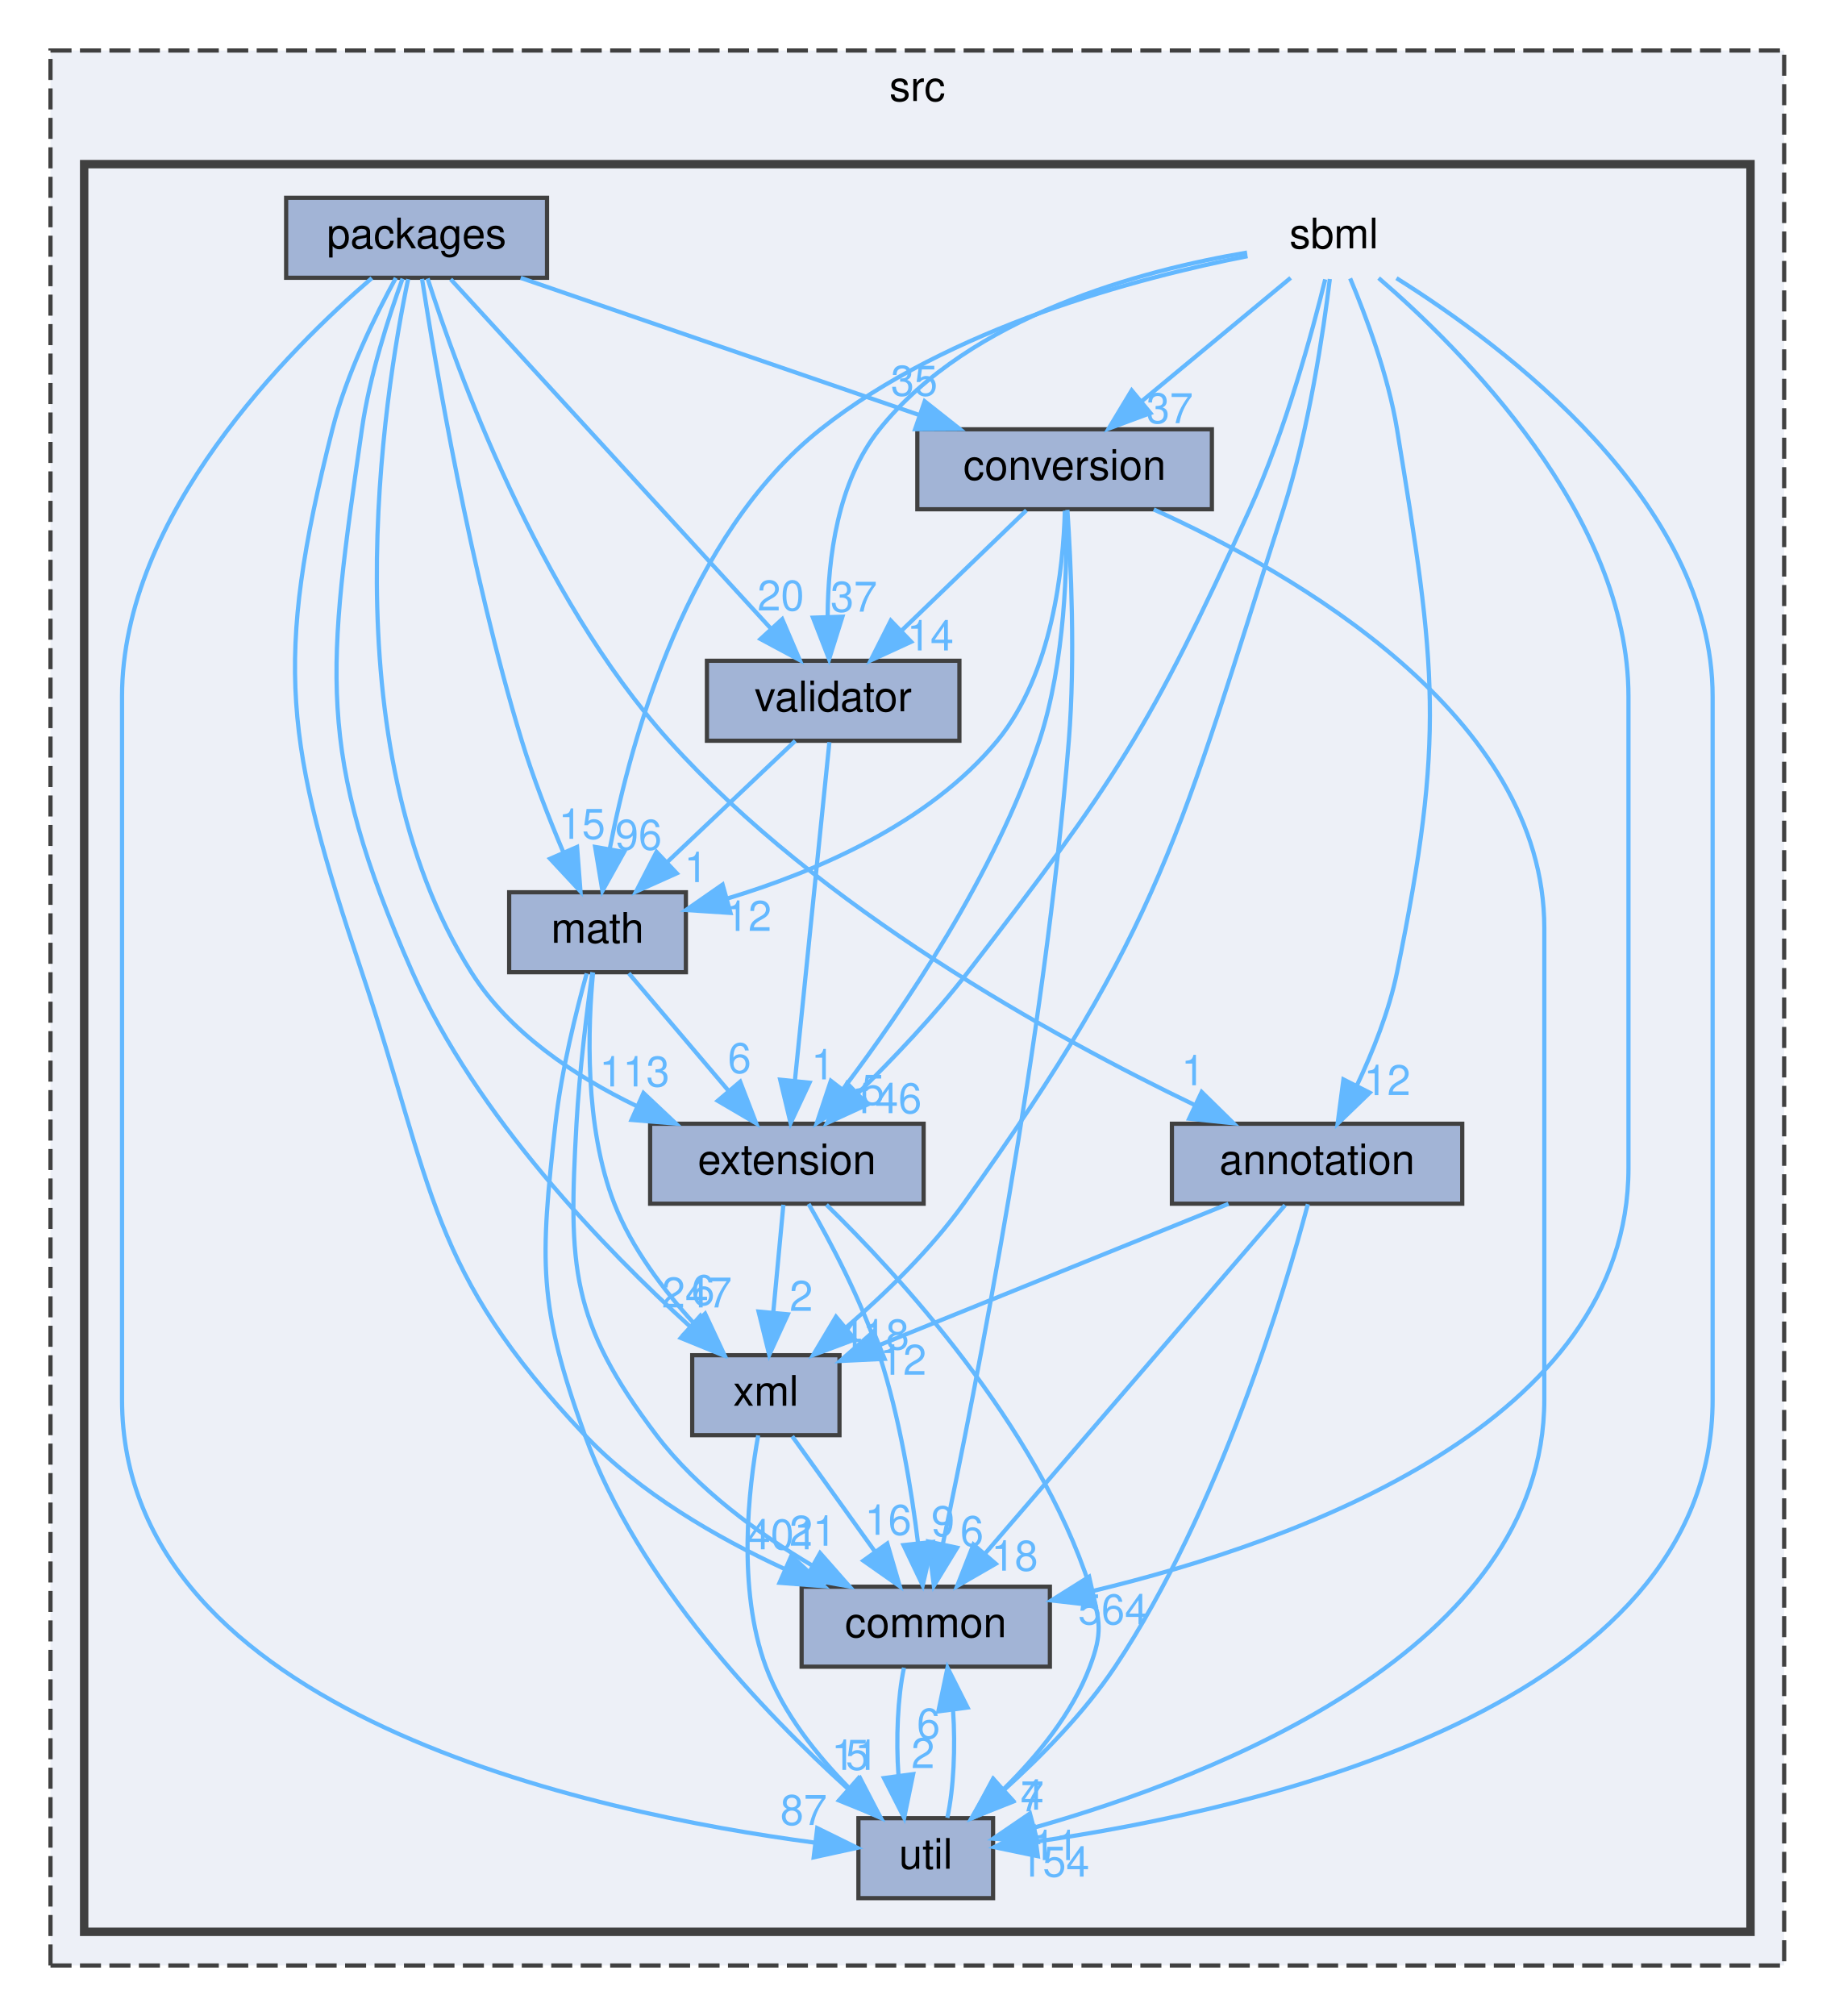
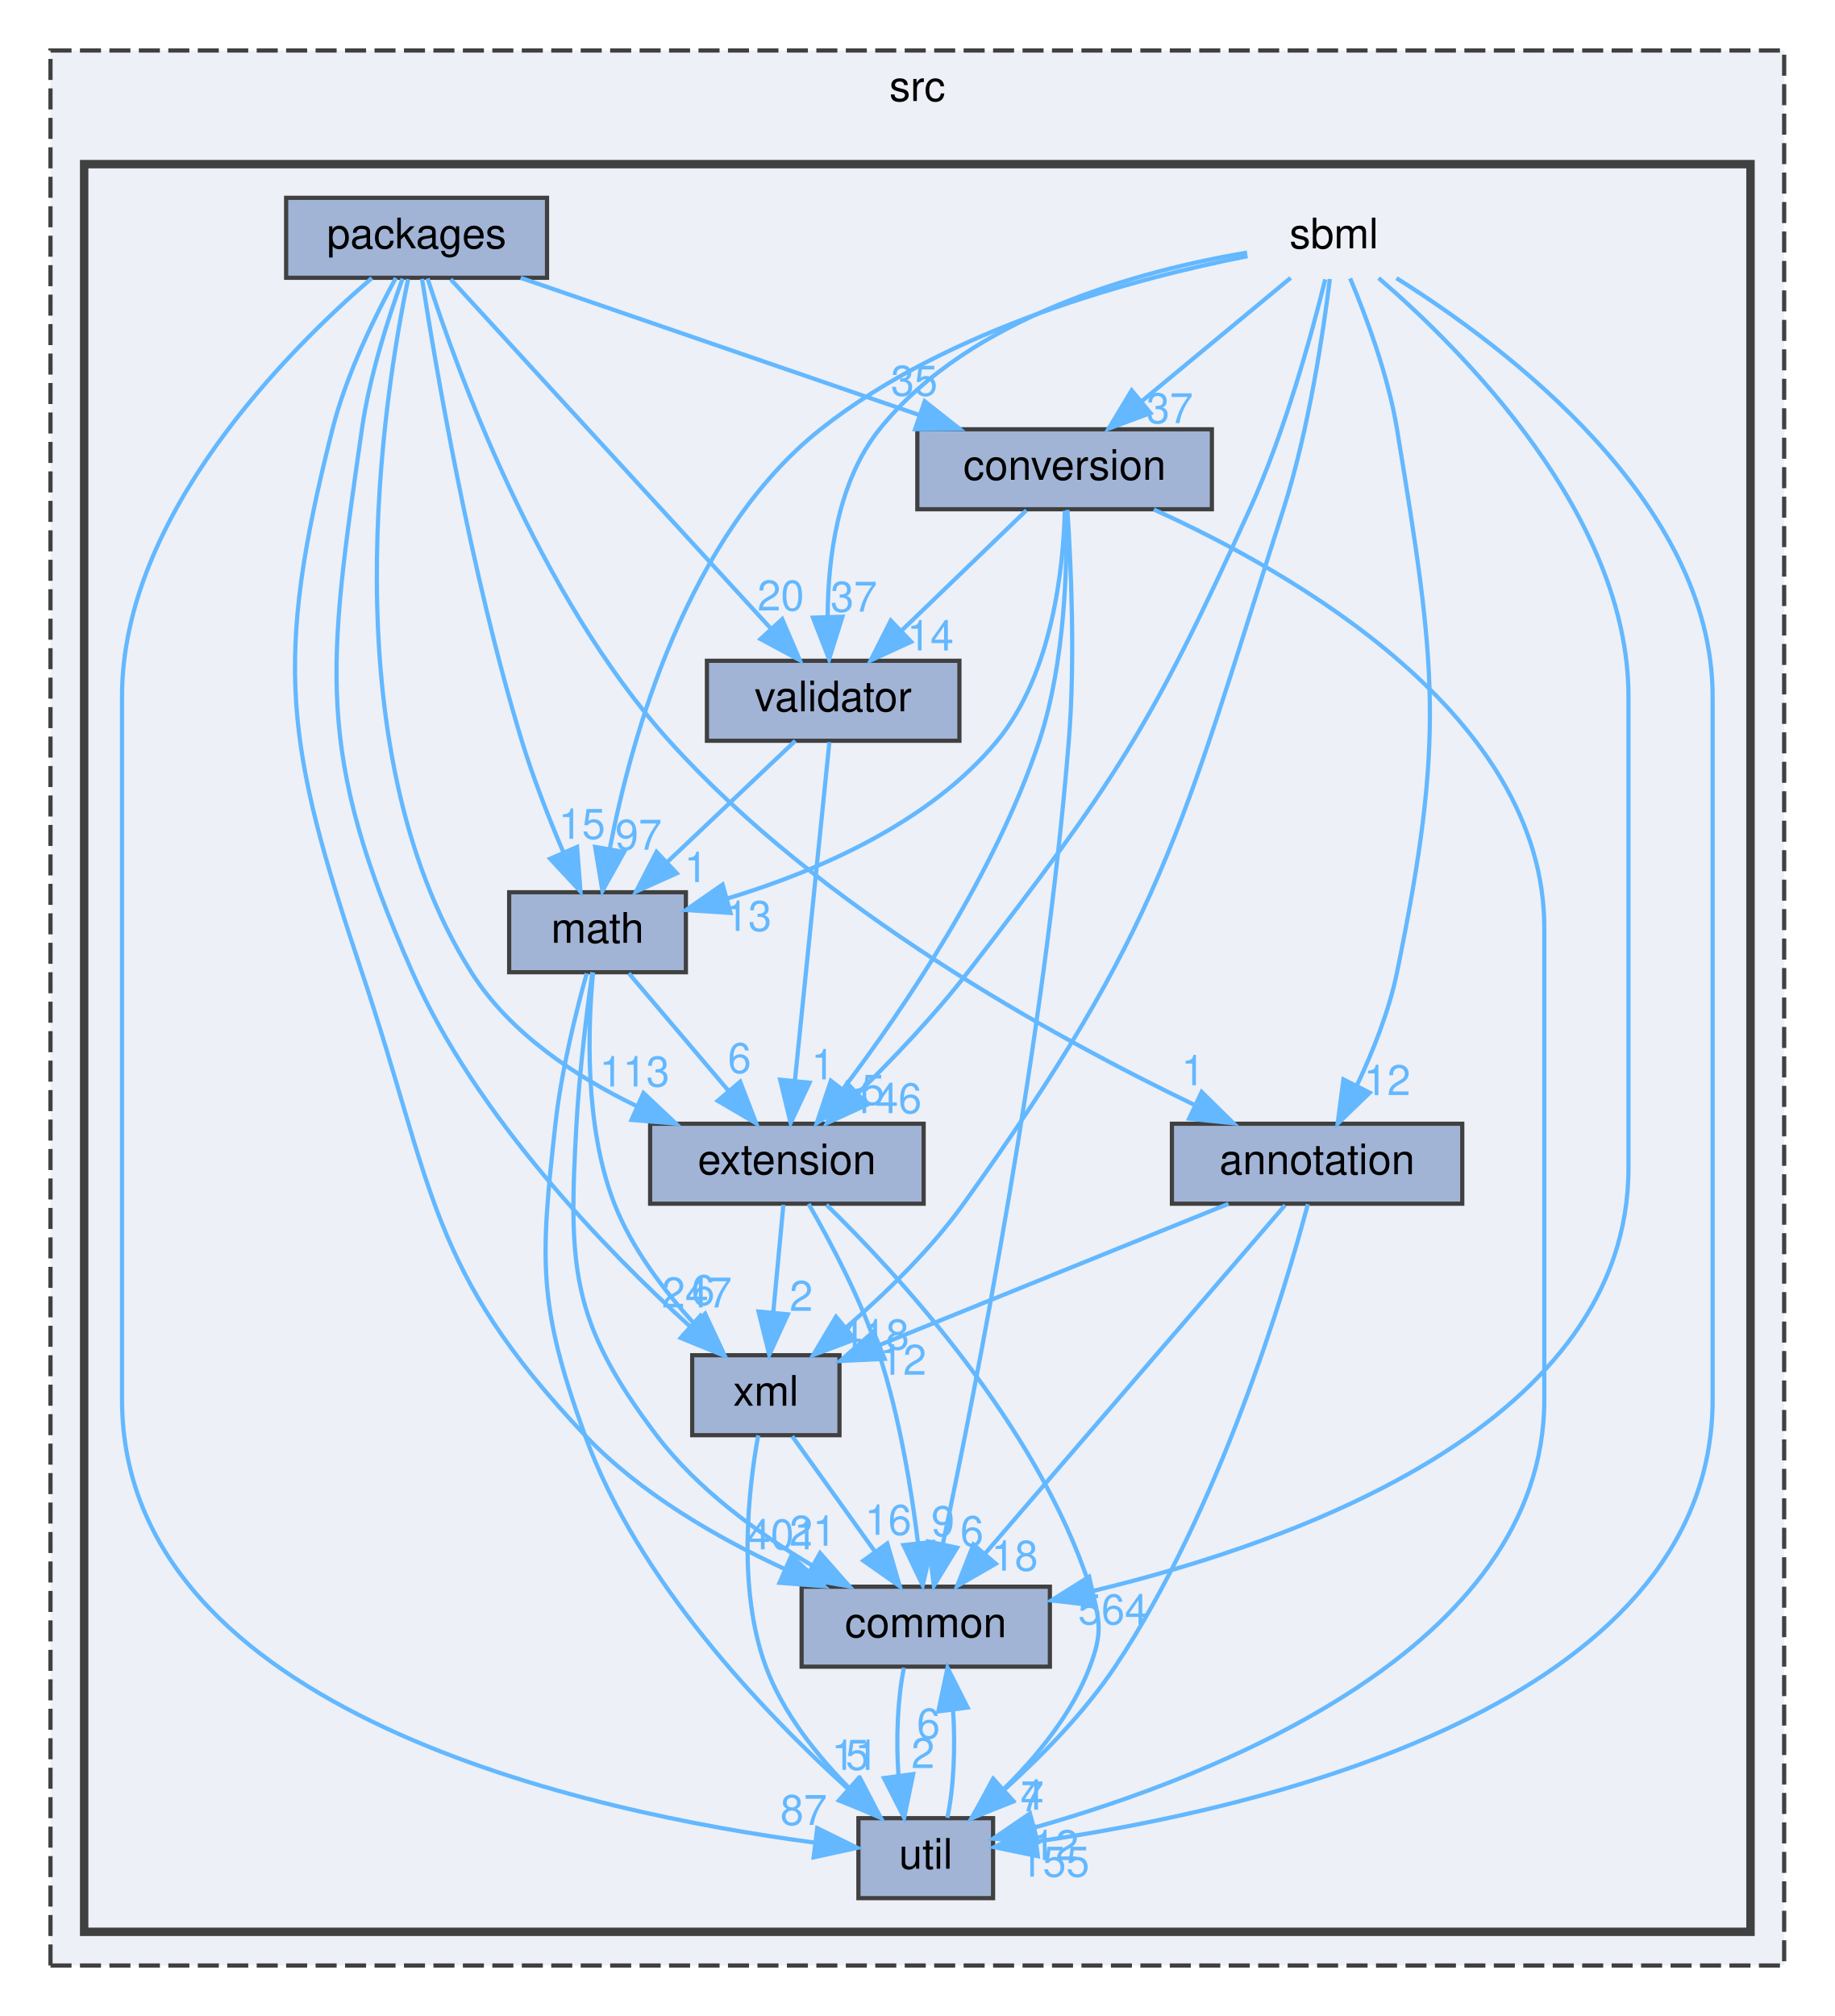
<svg xmlns="http://www.w3.org/2000/svg" xmlns:xlink="http://www.w3.org/1999/xlink" width="436pt" height="479pt" viewBox="0.00 0.00 436.00 479.00">
  <g id="graph0" class="graph" transform="scale(1 1) rotate(0) translate(4 475)">
    <g id="clust1" class="cluster">
      <g id="a_clust1">
        <a xlink:href="dir_68267d1309a1af8e8297ef4c3efbcdba.html" target="_top" xlink:title="src">
          <polygon fill="#edf0f7" stroke="#404040" stroke-dasharray="5,2" points="8,-8 8,-463 420,-463 420,-8 8,-8" />
          <text text-anchor="middle" x="214" y="-451" font-family="Helvetica,sans-Serif" font-size="10.00">src</text>
        </a>
      </g>
    </g>
    <g id="clust2" class="cluster">
      <g id="a_clust2">
        <a xlink:href="dir_a359a38bc464cff0ef8a57dc34360380.html" target="_top">
          <polygon fill="#edf0f7" stroke="#404040" stroke-width="2" points="16,-16 16,-436 412,-436 412,-16 16,-16" />
        </a>
      </g>
    </g>
    <g id="node1" class="node">
      <text text-anchor="middle" x="313" y="-416" font-family="Helvetica,sans-Serif" font-size="10.00">sbml</text>
    </g>
    <g id="node2" class="node">
      <g id="a_node2">
        <a xlink:href="dir_909df41e089bc57b29bc62cc6d76d6dc.html" target="_top" xlink:title="annotation">
          <polygon fill="#a2b4d6" stroke="#404040" points="343.5,-208 274.5,-208 274.5,-189 343.5,-189 343.5,-208" />
          <text text-anchor="middle" x="309" y="-196" font-family="Helvetica,sans-Serif" font-size="10.00">annotation</text>
        </a>
      </g>
    </g>
    <g id="edge4" class="edge">
      <g id="a_edge4">
        <a xlink:href="dir_000032_000000.html" target="_top">
          <path fill="none" stroke="#63b8ff" d="M316.86,-408.85C320.56,-400.04 325.89,-385.87 328,-373 337.28,-316.42 339.49,-300.17 328,-244 326.11,-234.74 322.21,-225.03 318.43,-217.04" />
          <polygon fill="#63b8ff" stroke="#63b8ff" points="321.51,-215.37 313.88,-208.02 315.26,-218.53 321.51,-215.37" />
        </a>
      </g>
      <g id="a_edge4-headlabel">
        <a xlink:href="dir_000032_000000.html" target="_top" xlink:title="12">
          <text text-anchor="middle" x="325.66" y="-214.8" font-family="Helvetica,sans-Serif" font-size="10.00" fill="#63b8ff">12</text>
        </a>
      </g>
    </g>
    <g id="node3" class="node">
      <g id="a_node3">
        <a xlink:href="dir_fd1e11fb0964f7346e999e146b0dfd59.html" target="_top" xlink:title="common">
          <polygon fill="#a2b4d6" stroke="#404040" points="245.5,-98 186.5,-98 186.5,-79 245.5,-79 245.5,-98" />
          <text text-anchor="middle" x="216" y="-86" font-family="Helvetica,sans-Serif" font-size="10.00">common</text>
        </a>
      </g>
    </g>
    <g id="edge8" class="edge">
      <g id="a_edge8">
        <a xlink:href="dir_000032_000001.html" target="_top">
          <path fill="none" stroke="#63b8ff" d="M323.63,-408.93C343.21,-392.11 383,-352.62 383,-309.5 383,-309.5 383,-309.5 383,-197.5 383,-137.09 305.01,-108.81 255.62,-96.96" />
          <polygon fill="#63b8ff" stroke="#63b8ff" points="256.38,-93.54 245.86,-94.74 254.83,-100.37 256.38,-93.54" />
        </a>
      </g>
      <g id="a_edge8-headlabel">
        <a xlink:href="dir_000032_000001.html" target="_top" xlink:title="564">
          <text text-anchor="middle" x="260.52" y="-89.07" font-family="Helvetica,sans-Serif" font-size="10.00" fill="#63b8ff">564</text>
        </a>
      </g>
    </g>
    <g id="node4" class="node">
      <g id="a_node4">
        <a xlink:href="dir_d3b86ce335ad818909ececff0fac1eca.html" target="_top" xlink:title="conversion">
          <polygon fill="#a2b4d6" stroke="#404040" points="284,-373 214,-373 214,-354 284,-354 284,-373" />
          <text text-anchor="middle" x="249" y="-361" font-family="Helvetica,sans-Serif" font-size="10.00">conversion</text>
        </a>
      </g>
    </g>
    <g id="edge7" class="edge">
      <g id="a_edge7">
        <a xlink:href="dir_000032_000012.html" target="_top">
          <path fill="none" stroke="#63b8ff" d="M302.72,-408.98C293.16,-401.07 278.72,-389.11 267.22,-379.58" />
          <polygon fill="#63b8ff" stroke="#63b8ff" points="269.4,-376.85 259.47,-373.17 264.94,-382.24 269.4,-376.85" />
        </a>
      </g>
      <g id="a_edge7-headlabel">
        <a xlink:href="dir_000032_000012.html" target="_top" xlink:title="37">
          <text text-anchor="middle" x="273.98" y="-374.46" font-family="Helvetica,sans-Serif" font-size="10.00" fill="#63b8ff">37</text>
        </a>
      </g>
    </g>
    <g id="node5" class="node">
      <g id="a_node5">
        <a xlink:href="dir_3f96c34ad80e9031c68706862fabf1a4.html" target="_top" xlink:title="extension">
          <polygon fill="#a2b4d6" stroke="#404040" points="215.5,-208 150.5,-208 150.5,-189 215.5,-189 215.5,-208" />
          <text text-anchor="middle" x="183" y="-196" font-family="Helvetica,sans-Serif" font-size="10.00">extension</text>
        </a>
      </g>
    </g>
    <g id="edge1" class="edge">
      <g id="a_edge1">
        <a xlink:href="dir_000032_000014.html" target="_top">
          <path fill="none" stroke="#63b8ff" d="M310.93,-408.62C307.85,-396.12 301.5,-372.73 293,-354 269.34,-301.87 260.99,-289.3 226,-244 218.14,-233.82 208.22,-223.43 199.9,-215.25" />
          <polygon fill="#63b8ff" stroke="#63b8ff" points="202.16,-212.57 192.52,-208.16 197.31,-217.62 202.16,-212.57" />
        </a>
      </g>
      <g id="a_edge1-headlabel">
        <a xlink:href="dir_000032_000014.html" target="_top" xlink:title="146">
          <text text-anchor="middle" x="206.71" y="-210.51" font-family="Helvetica,sans-Serif" font-size="10.00" fill="#63b8ff">146</text>
        </a>
      </g>
    </g>
    <g id="node6" class="node">
      <g id="a_node6">
        <a xlink:href="dir_48ff6375d03f1aa509a6e0480f966544.html" target="_top" xlink:title="math">
          <polygon fill="#a2b4d6" stroke="#404040" points="159,-263 117,-263 117,-244 159,-244 159,-263" />
          <text text-anchor="middle" x="138" y="-251" font-family="Helvetica,sans-Serif" font-size="10.00">math</text>
        </a>
      </g>
    </g>
    <g id="edge2" class="edge">
      <g id="a_edge2">
        <a xlink:href="dir_000032_000027.html" target="_top">
          <path fill="none" stroke="#63b8ff" d="M292.48,-414.14C266.53,-409.04 221.56,-397.24 191,-373 159.33,-347.88 146.02,-299.78 140.89,-273.24" />
          <polygon fill="#63b8ff" stroke="#63b8ff" points="144.32,-272.57 139.16,-263.32 137.43,-273.77 144.32,-272.57" />
        </a>
      </g>
      <g id="a_edge2-headlabel">
-         <a xlink:href="dir_000032_000027.html" target="_top" xlink:title="96">
-           <text text-anchor="middle" x="147.74" y="-273.12" font-family="Helvetica,sans-Serif" font-size="10.00" fill="#63b8ff">96</text>
+         <a xlink:href="dir_000032_000027.html" target="_top" xlink:title="97">
+           <text text-anchor="middle" x="147.74" y="-273.12" font-family="Helvetica,sans-Serif" font-size="10.00" fill="#63b8ff">97</text>
        </a>
      </g>
    </g>
    <g id="node8" class="node">
      <g id="a_node8">
        <a xlink:href="dir_c541d4b187fc5f863b4735b323978e0f.html" target="_top" xlink:title="util">
          <polygon fill="#a2b4d6" stroke="#404040" points="232,-43 200,-43 200,-24 232,-24 232,-43" />
          <text text-anchor="middle" x="216" y="-31" font-family="Helvetica,sans-Serif" font-size="10.00">util</text>
        </a>
      </g>
    </g>
    <g id="edge6" class="edge">
      <g id="a_edge6">
        <a xlink:href="dir_000032_000048.html" target="_top">
          <path fill="none" stroke="#63b8ff" d="M327.86,-408.91C353.42,-392.9 403,-355.87 403,-309.5 403,-309.5 403,-309.5 403,-142.5 403,-69.17 293.84,-44.85 242.33,-37.45" />
          <polygon fill="#63b8ff" stroke="#63b8ff" points="242.64,-33.97 232.27,-36.12 241.72,-40.9 242.64,-33.97" />
        </a>
      </g>
      <g id="a_edge6-headlabel">
-         <a xlink:href="dir_000032_000048.html" target="_top" xlink:title="154">
-           <text text-anchor="middle" x="246.58" y="-29.12" font-family="Helvetica,sans-Serif" font-size="10.00" fill="#63b8ff">154</text>
+         <a xlink:href="dir_000032_000048.html" target="_top" xlink:title="155">
+           <text text-anchor="middle" x="246.58" y="-29.12" font-family="Helvetica,sans-Serif" font-size="10.00" fill="#63b8ff">155</text>
        </a>
      </g>
    </g>
    <g id="node9" class="node">
      <g id="a_node9">
        <a xlink:href="dir_a0a785b8d726fb513b94381e63693443.html" target="_top" xlink:title="validator">
          <polygon fill="#a2b4d6" stroke="#404040" points="224,-318 164,-318 164,-299 224,-299 224,-318" />
          <text text-anchor="middle" x="194" y="-306" font-family="Helvetica,sans-Serif" font-size="10.00">validator</text>
        </a>
      </g>
    </g>
    <g id="edge5" class="edge">
      <g id="a_edge5">
        <a xlink:href="dir_000032_000058.html" target="_top">
          <path fill="none" stroke="#63b8ff" d="M292.36,-414.99C267.59,-410.82 226.69,-400.06 205,-373 195.05,-360.59 192.76,-342.37 192.69,-328.63" />
          <polygon fill="#63b8ff" stroke="#63b8ff" points="196.2,-328.48 193.03,-318.37 189.2,-328.24 196.2,-328.48" />
        </a>
      </g>
      <g id="a_edge5-headlabel">
        <a xlink:href="dir_000032_000058.html" target="_top" xlink:title="37">
          <text text-anchor="middle" x="198.91" y="-329.67" font-family="Helvetica,sans-Serif" font-size="10.00" fill="#63b8ff">37</text>
        </a>
      </g>
    </g>
    <g id="node10" class="node">
      <g id="a_node10">
        <a xlink:href="dir_5cbb9a0bf548abf0d2e32772c73d2ad6.html" target="_top" xlink:title="xml">
          <polygon fill="#a2b4d6" stroke="#404040" points="195.5,-153 160.5,-153 160.5,-134 195.5,-134 195.5,-153" />
          <text text-anchor="middle" x="178" y="-141" font-family="Helvetica,sans-Serif" font-size="10.00">xml</text>
        </a>
      </g>
    </g>
    <g id="edge3" class="edge">
      <g id="a_edge3">
        <a xlink:href="dir_000032_000059.html" target="_top">
          <path fill="none" stroke="#63b8ff" d="M312.03,-408.71C310.5,-396.29 307.08,-373.02 301,-354 276.43,-277.09 272.05,-254.61 225,-189 217.18,-178.09 206.42,-167.68 197.18,-159.67" />
          <polygon fill="#63b8ff" stroke="#63b8ff" points="199.16,-156.76 189.24,-153.04 194.67,-162.14 199.16,-156.76" />
        </a>
      </g>
      <g id="a_edge3-headlabel">
        <a xlink:href="dir_000032_000059.html" target="_top" xlink:title="418">
          <text text-anchor="middle" x="203.74" y="-154.38" font-family="Helvetica,sans-Serif" font-size="10.00" fill="#63b8ff">418</text>
        </a>
      </g>
    </g>
    <g id="edge11" class="edge">
      <g id="a_edge11">
        <a xlink:href="dir_000000_000001.html" target="_top">
          <path fill="none" stroke="#63b8ff" d="M301.39,-188.66C285.78,-170.54 249.94,-128.91 230.01,-105.77" />
          <polygon fill="#63b8ff" stroke="#63b8ff" points="232.63,-103.45 223.46,-98.16 227.33,-108.02 232.63,-103.45" />
        </a>
      </g>
      <g id="a_edge11-headlabel">
        <a xlink:href="dir_000000_000001.html" target="_top" xlink:title="18">
          <text text-anchor="middle" x="237.13" y="-101.82" font-family="Helvetica,sans-Serif" font-size="10.00" fill="#63b8ff">18</text>
        </a>
      </g>
    </g>
    <g id="edge10" class="edge">
      <g id="a_edge10">
        <a xlink:href="dir_000000_000048.html" target="_top">
          <path fill="none" stroke="#63b8ff" d="M306.81,-188.89C301.38,-168.52 285.87,-116.31 261,-79 253.72,-68.08 243.44,-57.66 234.54,-49.66" />
          <polygon fill="#63b8ff" stroke="#63b8ff" points="236.74,-46.93 226.88,-43.04 232.16,-52.22 236.74,-46.93" />
        </a>
      </g>
      <g id="a_edge10-headlabel">
        <a xlink:href="dir_000000_000048.html" target="_top" xlink:title="7">
          <text text-anchor="middle" x="241.31" y="-44.63" font-family="Helvetica,sans-Serif" font-size="10.00" fill="#63b8ff">7</text>
        </a>
      </g>
    </g>
    <g id="edge9" class="edge">
      <g id="a_edge9">
        <a xlink:href="dir_000000_000059.html" target="_top">
          <path fill="none" stroke="#63b8ff" d="M287.95,-188.98C265.45,-179.88 229.69,-165.41 205.1,-155.46" />
          <polygon fill="#63b8ff" stroke="#63b8ff" points="206.22,-152.14 195.64,-151.63 203.59,-158.63 206.22,-152.14" />
        </a>
      </g>
      <g id="a_edge9-headlabel">
        <a xlink:href="dir_000000_000059.html" target="_top" xlink:title="12">
          <text text-anchor="middle" x="210.62" y="-148.36" font-family="Helvetica,sans-Serif" font-size="10.00" fill="#63b8ff">12</text>
        </a>
      </g>
    </g>
    <g id="edge12" class="edge">
      <g id="a_edge12">
        <a xlink:href="dir_000001_000048.html" target="_top">
          <path fill="none" stroke="#63b8ff" d="M210.83,-78.75C209.34,-71.8 208.9,-61.85 209.52,-53.13" />
          <polygon fill="#63b8ff" stroke="#63b8ff" points="213.01,-53.47 210.87,-43.09 206.07,-52.53 213.01,-53.47" />
        </a>
      </g>
      <g id="a_edge12-headlabel">
        <a xlink:href="dir_000001_000048.html" target="_top" xlink:title="2">
          <text text-anchor="middle" x="215.34" y="-54.91" font-family="Helvetica,sans-Serif" font-size="10.00" fill="#63b8ff">2</text>
        </a>
      </g>
    </g>
    <g id="edge17" class="edge">
      <g id="a_edge17">
        <a xlink:href="dir_000012_000001.html" target="_top">
          <path fill="none" stroke="#63b8ff" d="M249.66,-353.86C250.48,-341.62 251.58,-318.56 250,-299 244.28,-228.08 227.85,-144.95 220.11,-108.38" />
          <polygon fill="#63b8ff" stroke="#63b8ff" points="223.45,-107.26 217.93,-98.22 216.61,-108.73 223.45,-107.26" />
        </a>
      </g>
      <g id="a_edge17-headlabel">
        <a xlink:href="dir_000012_000001.html" target="_top" xlink:title="6">
          <text text-anchor="middle" x="226.98" y="-107.68" font-family="Helvetica,sans-Serif" font-size="10.00" fill="#63b8ff">6</text>
        </a>
      </g>
    </g>
    <g id="edge13" class="edge">
      <g id="a_edge13">
        <a xlink:href="dir_000012_000014.html" target="_top">
          <path fill="none" stroke="#63b8ff" d="M249.39,-353.62C249.66,-341.11 249.17,-317.72 243,-299 232.58,-267.39 210.67,-235.19 196.4,-216.3" />
          <polygon fill="#63b8ff" stroke="#63b8ff" points="198.99,-213.92 190.1,-208.15 193.45,-218.2 198.99,-213.92" />
        </a>
      </g>
      <g id="a_edge13-headlabel">
        <a xlink:href="dir_000012_000014.html" target="_top" xlink:title="5">
          <text text-anchor="middle" x="203.43" y="-212.52" font-family="Helvetica,sans-Serif" font-size="10.00" fill="#63b8ff">5</text>
        </a>
      </g>
    </g>
    <g id="edge14" class="edge">
      <g id="a_edge14">
        <a xlink:href="dir_000012_000027.html" target="_top">
          <path fill="none" stroke="#63b8ff" d="M249.06,-353.65C248.7,-340.32 246.17,-314.96 233,-299 216.76,-279.32 189.85,-267.85 168.81,-261.5" />
          <polygon fill="#63b8ff" stroke="#63b8ff" points="169.6,-258.09 159.02,-258.78 167.72,-264.83 169.6,-258.09" />
        </a>
      </g>
      <g id="a_edge14-headlabel">
-         <a xlink:href="dir_000012_000027.html" target="_top" xlink:title="12">
-           <text text-anchor="middle" x="173.82" y="-253.82" font-family="Helvetica,sans-Serif" font-size="10.00" fill="#63b8ff">12</text>
+         <a xlink:href="dir_000012_000027.html" target="_top" xlink:title="13">
+           <text text-anchor="middle" x="173.82" y="-253.82" font-family="Helvetica,sans-Serif" font-size="10.00" fill="#63b8ff">13</text>
        </a>
      </g>
    </g>
    <g id="edge16" class="edge">
      <g id="a_edge16">
        <a xlink:href="dir_000012_000048.html" target="_top">
          <path fill="none" stroke="#63b8ff" d="M270.18,-353.95C303.14,-339.06 363,-305.07 363,-254.5 363,-254.5 363,-254.5 363,-142.5 363,-83.09 284.06,-52.75 241.87,-40.79" />
          <polygon fill="#63b8ff" stroke="#63b8ff" points="242.58,-37.35 232.01,-38.13 240.76,-44.11 242.58,-37.35" />
        </a>
      </g>
      <g id="a_edge16-headlabel">
-         <a xlink:href="dir_000012_000048.html" target="_top" xlink:title="11">
-           <text text-anchor="middle" x="246.79" y="-33.04" font-family="Helvetica,sans-Serif" font-size="10.00" fill="#63b8ff">11</text>
+         <a xlink:href="dir_000012_000048.html" target="_top" xlink:title="12">
+           <text text-anchor="middle" x="246.79" y="-33.04" font-family="Helvetica,sans-Serif" font-size="10.00" fill="#63b8ff">12</text>
        </a>
      </g>
    </g>
    <g id="edge15" class="edge">
      <g id="a_edge15">
        <a xlink:href="dir_000012_000058.html" target="_top">
          <path fill="none" stroke="#63b8ff" d="M239.92,-353.75C231.91,-346.03 220.04,-334.6 210.38,-325.28" />
          <polygon fill="#63b8ff" stroke="#63b8ff" points="212.54,-322.51 202.91,-318.09 207.69,-327.55 212.54,-322.51" />
        </a>
      </g>
      <g id="a_edge15-headlabel">
        <a xlink:href="dir_000012_000058.html" target="_top" xlink:title="14">
          <text text-anchor="middle" x="217.1" y="-320.46" font-family="Helvetica,sans-Serif" font-size="10.00" fill="#63b8ff">14</text>
        </a>
      </g>
    </g>
    <g id="edge20" class="edge">
      <g id="a_edge20">
        <a xlink:href="dir_000014_000001.html" target="_top">
          <path fill="none" stroke="#63b8ff" d="M188.16,-188.95C193.2,-180.21 200.72,-166.11 205,-153 209.78,-138.36 212.6,-121.1 214.18,-108.27" />
          <polygon fill="#63b8ff" stroke="#63b8ff" points="217.66,-108.64 215.28,-98.32 210.71,-107.88 217.66,-108.64" />
        </a>
      </g>
      <g id="a_edge20-headlabel">
        <a xlink:href="dir_000014_000001.html" target="_top" xlink:title="9">
          <text text-anchor="middle" x="220.09" y="-110.03" font-family="Helvetica,sans-Serif" font-size="10.00" fill="#63b8ff">9</text>
        </a>
      </g>
    </g>
    <g id="edge19" class="edge">
      <g id="a_edge19">
        <a xlink:href="dir_000014_000048.html" target="_top">
          <path fill="none" stroke="#63b8ff" d="M192.4,-188.75C208.9,-172.68 242.52,-136.54 255,-98 257.6,-89.97 257.97,-86.9 255,-79 250.82,-67.89 242.48,-57.75 234.57,-49.96" />
          <polygon fill="#63b8ff" stroke="#63b8ff" points="236.72,-47.19 226.99,-43.01 231.99,-52.35 236.72,-47.19" />
        </a>
      </g>
      <g id="a_edge19-headlabel">
        <a xlink:href="dir_000014_000048.html" target="_top" xlink:title="4">
          <text text-anchor="middle" x="241.29" y="-45.02" font-family="Helvetica,sans-Serif" font-size="10.00" fill="#63b8ff">4</text>
        </a>
      </g>
    </g>
    <g id="edge18" class="edge">
      <g id="a_edge18">
        <a xlink:href="dir_000014_000059.html" target="_top">
          <path fill="none" stroke="#63b8ff" d="M182.17,-188.75C181.52,-181.8 180.58,-171.85 179.76,-163.13" />
          <polygon fill="#63b8ff" stroke="#63b8ff" points="183.23,-162.72 178.81,-153.09 176.27,-163.37 183.23,-162.72" />
        </a>
      </g>
      <g id="a_edge18-headlabel">
        <a xlink:href="dir_000014_000059.html" target="_top" xlink:title="2">
          <text text-anchor="middle" x="186.4" y="-163.53" font-family="Helvetica,sans-Serif" font-size="10.00" fill="#63b8ff">2</text>
        </a>
      </g>
    </g>
    <g id="edge24" class="edge">
      <g id="a_edge24">
        <a xlink:href="dir_000027_000001.html" target="_top">
          <path fill="none" stroke="#63b8ff" d="M136.76,-243.99C135.52,-235.05 133.7,-220.57 133,-208 131.1,-174.1 131.51,-161.07 152,-134 161.73,-121.15 176.25,-110.62 189.01,-103.04" />
          <polygon fill="#63b8ff" stroke="#63b8ff" points="190.89,-106 197.89,-98.05 187.46,-99.9 190.89,-106" />
        </a>
      </g>
      <g id="a_edge24-headlabel">
        <a xlink:href="dir_000027_000001.html" target="_top" xlink:title="21">
          <text text-anchor="middle" x="189.15" y="-107.74" font-family="Helvetica,sans-Serif" font-size="10.00" fill="#63b8ff">21</text>
        </a>
      </g>
    </g>
    <g id="edge21" class="edge">
      <g id="a_edge21">
        <a xlink:href="dir_000027_000014.html" target="_top">
          <path fill="none" stroke="#63b8ff" d="M145.43,-243.75C151.85,-236.18 161.31,-225.05 169.12,-215.84" />
          <polygon fill="#63b8ff" stroke="#63b8ff" points="171.9,-217.98 175.71,-208.09 166.57,-213.45 171.9,-217.98" />
        </a>
      </g>
      <g id="a_edge21-headlabel">
        <a xlink:href="dir_000027_000014.html" target="_top" xlink:title="6">
          <text text-anchor="middle" x="171.74" y="-220.06" font-family="Helvetica,sans-Serif" font-size="10.00" fill="#63b8ff">6</text>
        </a>
      </g>
    </g>
    <g id="edge23" class="edge">
      <g id="a_edge23">
        <a xlink:href="dir_000027_000048.html" target="_top">
          <path fill="none" stroke="#63b8ff" d="M135.43,-243.73C132.95,-234.83 129.4,-220.59 128,-208 124.36,-175.17 123.78,-165.07 135,-134 147.52,-99.35 177.66,-67.95 197.44,-50.05" />
          <polygon fill="#63b8ff" stroke="#63b8ff" points="199.99,-52.47 205.2,-43.24 195.37,-47.21 199.99,-52.47" />
        </a>
      </g>
      <g id="a_edge23-headlabel">
        <a xlink:href="dir_000027_000048.html" target="_top" xlink:title="11">
          <text text-anchor="middle" x="199.16" y="-54.48" font-family="Helvetica,sans-Serif" font-size="10.00" fill="#63b8ff">11</text>
        </a>
      </g>
    </g>
    <g id="edge22" class="edge">
      <g id="a_edge22">
        <a xlink:href="dir_000027_000059.html" target="_top">
          <path fill="none" stroke="#63b8ff" d="M136.94,-243.93C135.74,-231.39 134.78,-207.53 142,-189 146.12,-178.42 153.74,-168.41 160.91,-160.58" />
          <polygon fill="#63b8ff" stroke="#63b8ff" points="163.57,-162.87 168.06,-153.27 158.56,-157.98 163.57,-162.87" />
        </a>
      </g>
      <g id="a_edge22-headlabel">
        <a xlink:href="dir_000027_000059.html" target="_top" xlink:title="6">
          <text text-anchor="middle" x="163.09" y="-164.93" font-family="Helvetica,sans-Serif" font-size="10.00" fill="#63b8ff">6</text>
        </a>
      </g>
    </g>
    <g id="node7" class="node">
      <g id="a_node7">
        <a xlink:href="dir_d29d847ea07fb74c2c88b7147de27d35.html" target="_top" xlink:title="packages">
          <polygon fill="#a2b4d6" stroke="#404040" points="126,-428 64,-428 64,-409 126,-409 126,-428" />
          <text text-anchor="middle" x="95" y="-416" font-family="Helvetica,sans-Serif" font-size="10.00">packages</text>
        </a>
      </g>
    </g>
    <g id="edge31" class="edge">
      <g id="a_edge31">
        <a xlink:href="dir_000029_000000.html" target="_top">
          <path fill="none" stroke="#63b8ff" d="M97.62,-408.84C104.3,-387.92 123.68,-333.79 155,-299 190.86,-259.17 246.17,-228.69 279.83,-212.49" />
          <polygon fill="#63b8ff" stroke="#63b8ff" points="281.57,-215.54 289.13,-208.12 278.59,-209.21 281.57,-215.54" />
        </a>
      </g>
      <g id="a_edge31-headlabel">
        <a xlink:href="dir_000029_000000.html" target="_top" xlink:title="1">
          <text text-anchor="middle" x="279.52" y="-217.14" font-family="Helvetica,sans-Serif" font-size="10.00" fill="#63b8ff">1</text>
        </a>
      </g>
    </g>
    <g id="edge30" class="edge">
      <g id="a_edge30">
        <a xlink:href="dir_000029_000001.html" target="_top">
          <path fill="none" stroke="#63b8ff" d="M90.07,-408.96C85.3,-400.24 78.32,-386.14 75,-373 60.93,-317.33 63.76,-298.44 82,-244 99.24,-192.54 97.66,-173.38 135,-134 148.07,-120.21 166.38,-109.66 182.29,-102.3" />
          <polygon fill="#63b8ff" stroke="#63b8ff" points="184.06,-105.34 191.81,-98.12 181.25,-98.93 184.06,-105.34" />
        </a>
      </g>
      <g id="a_edge30-headlabel">
        <a xlink:href="dir_000029_000001.html" target="_top" xlink:title="401">
          <text text-anchor="middle" x="181.9" y="-106.88" font-family="Helvetica,sans-Serif" font-size="10.00" fill="#63b8ff">401</text>
        </a>
      </g>
    </g>
    <g id="edge29" class="edge">
      <g id="a_edge29">
        <a xlink:href="dir_000029_000012.html" target="_top">
          <path fill="none" stroke="#63b8ff" d="M119.74,-408.98C145.37,-400.16 185.63,-386.31 214.41,-376.41" />
          <polygon fill="#63b8ff" stroke="#63b8ff" points="215.75,-379.65 224.06,-373.08 213.47,-373.03 215.75,-379.65" />
        </a>
      </g>
      <g id="a_edge29-headlabel">
        <a xlink:href="dir_000029_000012.html" target="_top" xlink:title="35">
          <text text-anchor="middle" x="213.27" y="-381" font-family="Helvetica,sans-Serif" font-size="10.00" fill="#63b8ff">35</text>
        </a>
      </g>
    </g>
    <g id="edge25" class="edge">
      <g id="a_edge25">
        <a xlink:href="dir_000029_000014.html" target="_top">
          <path fill="none" stroke="#63b8ff" d="M92.99,-408.69C87.34,-381.6 73.82,-298.15 108,-244 117.08,-229.61 132.64,-219.28 147.25,-212.22" />
          <polygon fill="#63b8ff" stroke="#63b8ff" points="148.92,-215.3 156.62,-208.04 146.07,-208.91 148.92,-215.3" />
        </a>
      </g>
      <g id="a_edge25-headlabel">
        <a xlink:href="dir_000029_000014.html" target="_top" xlink:title="113">
          <text text-anchor="middle" x="146.79" y="-216.86" font-family="Helvetica,sans-Serif" font-size="10.00" fill="#63b8ff">113</text>
        </a>
      </g>
    </g>
    <g id="edge26" class="edge">
      <g id="a_edge26">
        <a xlink:href="dir_000029_000027.html" target="_top">
          <path fill="none" stroke="#63b8ff" d="M96.3,-408.74C99.37,-388.92 107.73,-339.22 120,-299 122.71,-290.13 126.46,-280.57 129.84,-272.59" />
          <polygon fill="#63b8ff" stroke="#63b8ff" points="133.14,-273.76 133.95,-263.2 126.73,-270.96 133.14,-273.76" />
        </a>
      </g>
      <g id="a_edge26-headlabel">
        <a xlink:href="dir_000029_000027.html" target="_top" xlink:title="15">
          <text text-anchor="middle" x="134.3" y="-275.7" font-family="Helvetica,sans-Serif" font-size="10.00" fill="#63b8ff">15</text>
        </a>
      </g>
    </g>
    <g id="edge28" class="edge">
      <g id="a_edge28">
        <a xlink:href="dir_000029_000048.html" target="_top">
          <path fill="none" stroke="#63b8ff" d="M84.37,-408.93C64.79,-392.11 25,-352.62 25,-309.5 25,-309.5 25,-309.5 25,-142.5 25,-67.82 137.02,-44.18 189.49,-37.21" />
          <polygon fill="#63b8ff" stroke="#63b8ff" points="190.21,-40.64 199.72,-35.96 189.37,-33.7 190.21,-40.64" />
        </a>
      </g>
      <g id="a_edge28-headlabel">
        <a xlink:href="dir_000029_000048.html" target="_top" xlink:title="87">
          <text text-anchor="middle" x="186.99" y="-41.4" font-family="Helvetica,sans-Serif" font-size="10.00" fill="#63b8ff">87</text>
        </a>
      </g>
    </g>
    <g id="edge32" class="edge">
      <g id="a_edge32">
        <a xlink:href="dir_000029_000058.html" target="_top">
          <path fill="none" stroke="#63b8ff" d="M103.1,-408.66C119.72,-390.54 157.87,-348.91 179.09,-325.77" />
          <polygon fill="#63b8ff" stroke="#63b8ff" points="181.89,-327.89 186.06,-318.16 176.73,-323.16 181.89,-327.89" />
        </a>
      </g>
      <g id="a_edge32-headlabel">
        <a xlink:href="dir_000029_000058.html" target="_top" xlink:title="20">
          <text text-anchor="middle" x="181.55" y="-329.96" font-family="Helvetica,sans-Serif" font-size="10.00" fill="#63b8ff">20</text>
        </a>
      </g>
    </g>
    <g id="edge27" class="edge">
      <g id="a_edge27">
        <a xlink:href="dir_000029_000059.html" target="_top">
          <path fill="none" stroke="#63b8ff" d="M91.66,-408.8C88.45,-399.94 83.82,-385.75 82,-373 73.84,-316 70.74,-296.67 94,-244 109.18,-209.62 140.07,-177.93 159.86,-159.94" />
          <polygon fill="#63b8ff" stroke="#63b8ff" points="162.42,-162.35 167.59,-153.1 157.78,-157.1 162.42,-162.35" />
        </a>
      </g>
      <g id="a_edge27-headlabel">
        <a xlink:href="dir_000029_000059.html" target="_top" xlink:title="247">
          <text text-anchor="middle" x="161.61" y="-164.35" font-family="Helvetica,sans-Serif" font-size="10.00" fill="#63b8ff">247</text>
        </a>
      </g>
    </g>
    <g id="edge33" class="edge">
      <g id="a_edge33">
        <a xlink:href="dir_000048_000001.html" target="_top">
          <path fill="none" stroke="#63b8ff" d="M221.13,-43.09C222.64,-49.99 223.09,-59.93 222.49,-68.66" />
          <polygon fill="#63b8ff" stroke="#63b8ff" points="219,-68.38 221.17,-78.75 225.94,-69.29 219,-68.38" />
        </a>
      </g>
      <g id="a_edge33-headlabel">
        <a xlink:href="dir_000048_000001.html" target="_top" xlink:title="6">
          <text text-anchor="middle" x="216.65" y="-61.94" font-family="Helvetica,sans-Serif" font-size="10.00" fill="#63b8ff">6</text>
        </a>
      </g>
    </g>
    <g id="edge34" class="edge">
      <g id="a_edge34">
        <a xlink:href="dir_000058_000014.html" target="_top">
          <path fill="none" stroke="#63b8ff" d="M193.1,-298.66C191.32,-281.17 187.31,-241.8 184.91,-218.27" />
          <polygon fill="#63b8ff" stroke="#63b8ff" points="188.38,-217.75 183.88,-208.16 181.41,-218.46 188.38,-217.75" />
        </a>
      </g>
      <g id="a_edge34-headlabel">
        <a xlink:href="dir_000058_000014.html" target="_top" xlink:title="1">
          <text text-anchor="middle" x="191.57" y="-218.54" font-family="Helvetica,sans-Serif" font-size="10.00" fill="#63b8ff">1</text>
        </a>
      </g>
    </g>
    <g id="edge35" class="edge">
      <g id="a_edge35">
        <a xlink:href="dir_000058_000027.html" target="_top">
          <path fill="none" stroke="#63b8ff" d="M185,-298.98C176.81,-291.23 164.49,-279.58 154.53,-270.14" />
          <polygon fill="#63b8ff" stroke="#63b8ff" points="156.83,-267.5 147.16,-263.17 152.02,-272.59 156.83,-267.5" />
        </a>
      </g>
      <g id="a_edge35-headlabel">
        <a xlink:href="dir_000058_000027.html" target="_top" xlink:title="1">
          <text text-anchor="middle" x="161.39" y="-265.41" font-family="Helvetica,sans-Serif" font-size="10.00" fill="#63b8ff">1</text>
        </a>
      </g>
    </g>
    <g id="edge37" class="edge">
      <g id="a_edge37">
        <a xlink:href="dir_000059_000001.html" target="_top">
          <path fill="none" stroke="#63b8ff" d="M184.27,-133.75C189.59,-126.34 197.36,-115.5 203.88,-106.41" />
          <polygon fill="#63b8ff" stroke="#63b8ff" points="206.86,-108.26 209.84,-98.09 201.17,-104.18 206.86,-108.26" />
        </a>
      </g>
      <g id="a_edge37-headlabel">
        <a xlink:href="dir_000059_000001.html" target="_top" xlink:title="16">
          <text text-anchor="middle" x="207.07" y="-110.33" font-family="Helvetica,sans-Serif" font-size="10.00" fill="#63b8ff">16</text>
        </a>
      </g>
    </g>
    <g id="edge36" class="edge">
      <g id="a_edge36">
        <a xlink:href="dir_000059_000048.html" target="_top">
          <path fill="none" stroke="#63b8ff" d="M176.18,-133.96C173.92,-121.45 171.13,-97.62 178,-79 182.06,-67.99 190.19,-57.86 197.9,-50.05" />
          <polygon fill="#63b8ff" stroke="#63b8ff" points="200.42,-52.48 205.29,-43.07 195.61,-47.39 200.42,-52.48" />
        </a>
      </g>
      <g id="a_edge36-headlabel">
        <a xlink:href="dir_000059_000048.html" target="_top" xlink:title="5">
          <text text-anchor="middle" x="199.75" y="-54.51" font-family="Helvetica,sans-Serif" font-size="10.00" fill="#63b8ff">5</text>
        </a>
      </g>
    </g>
  </g>
</svg>
